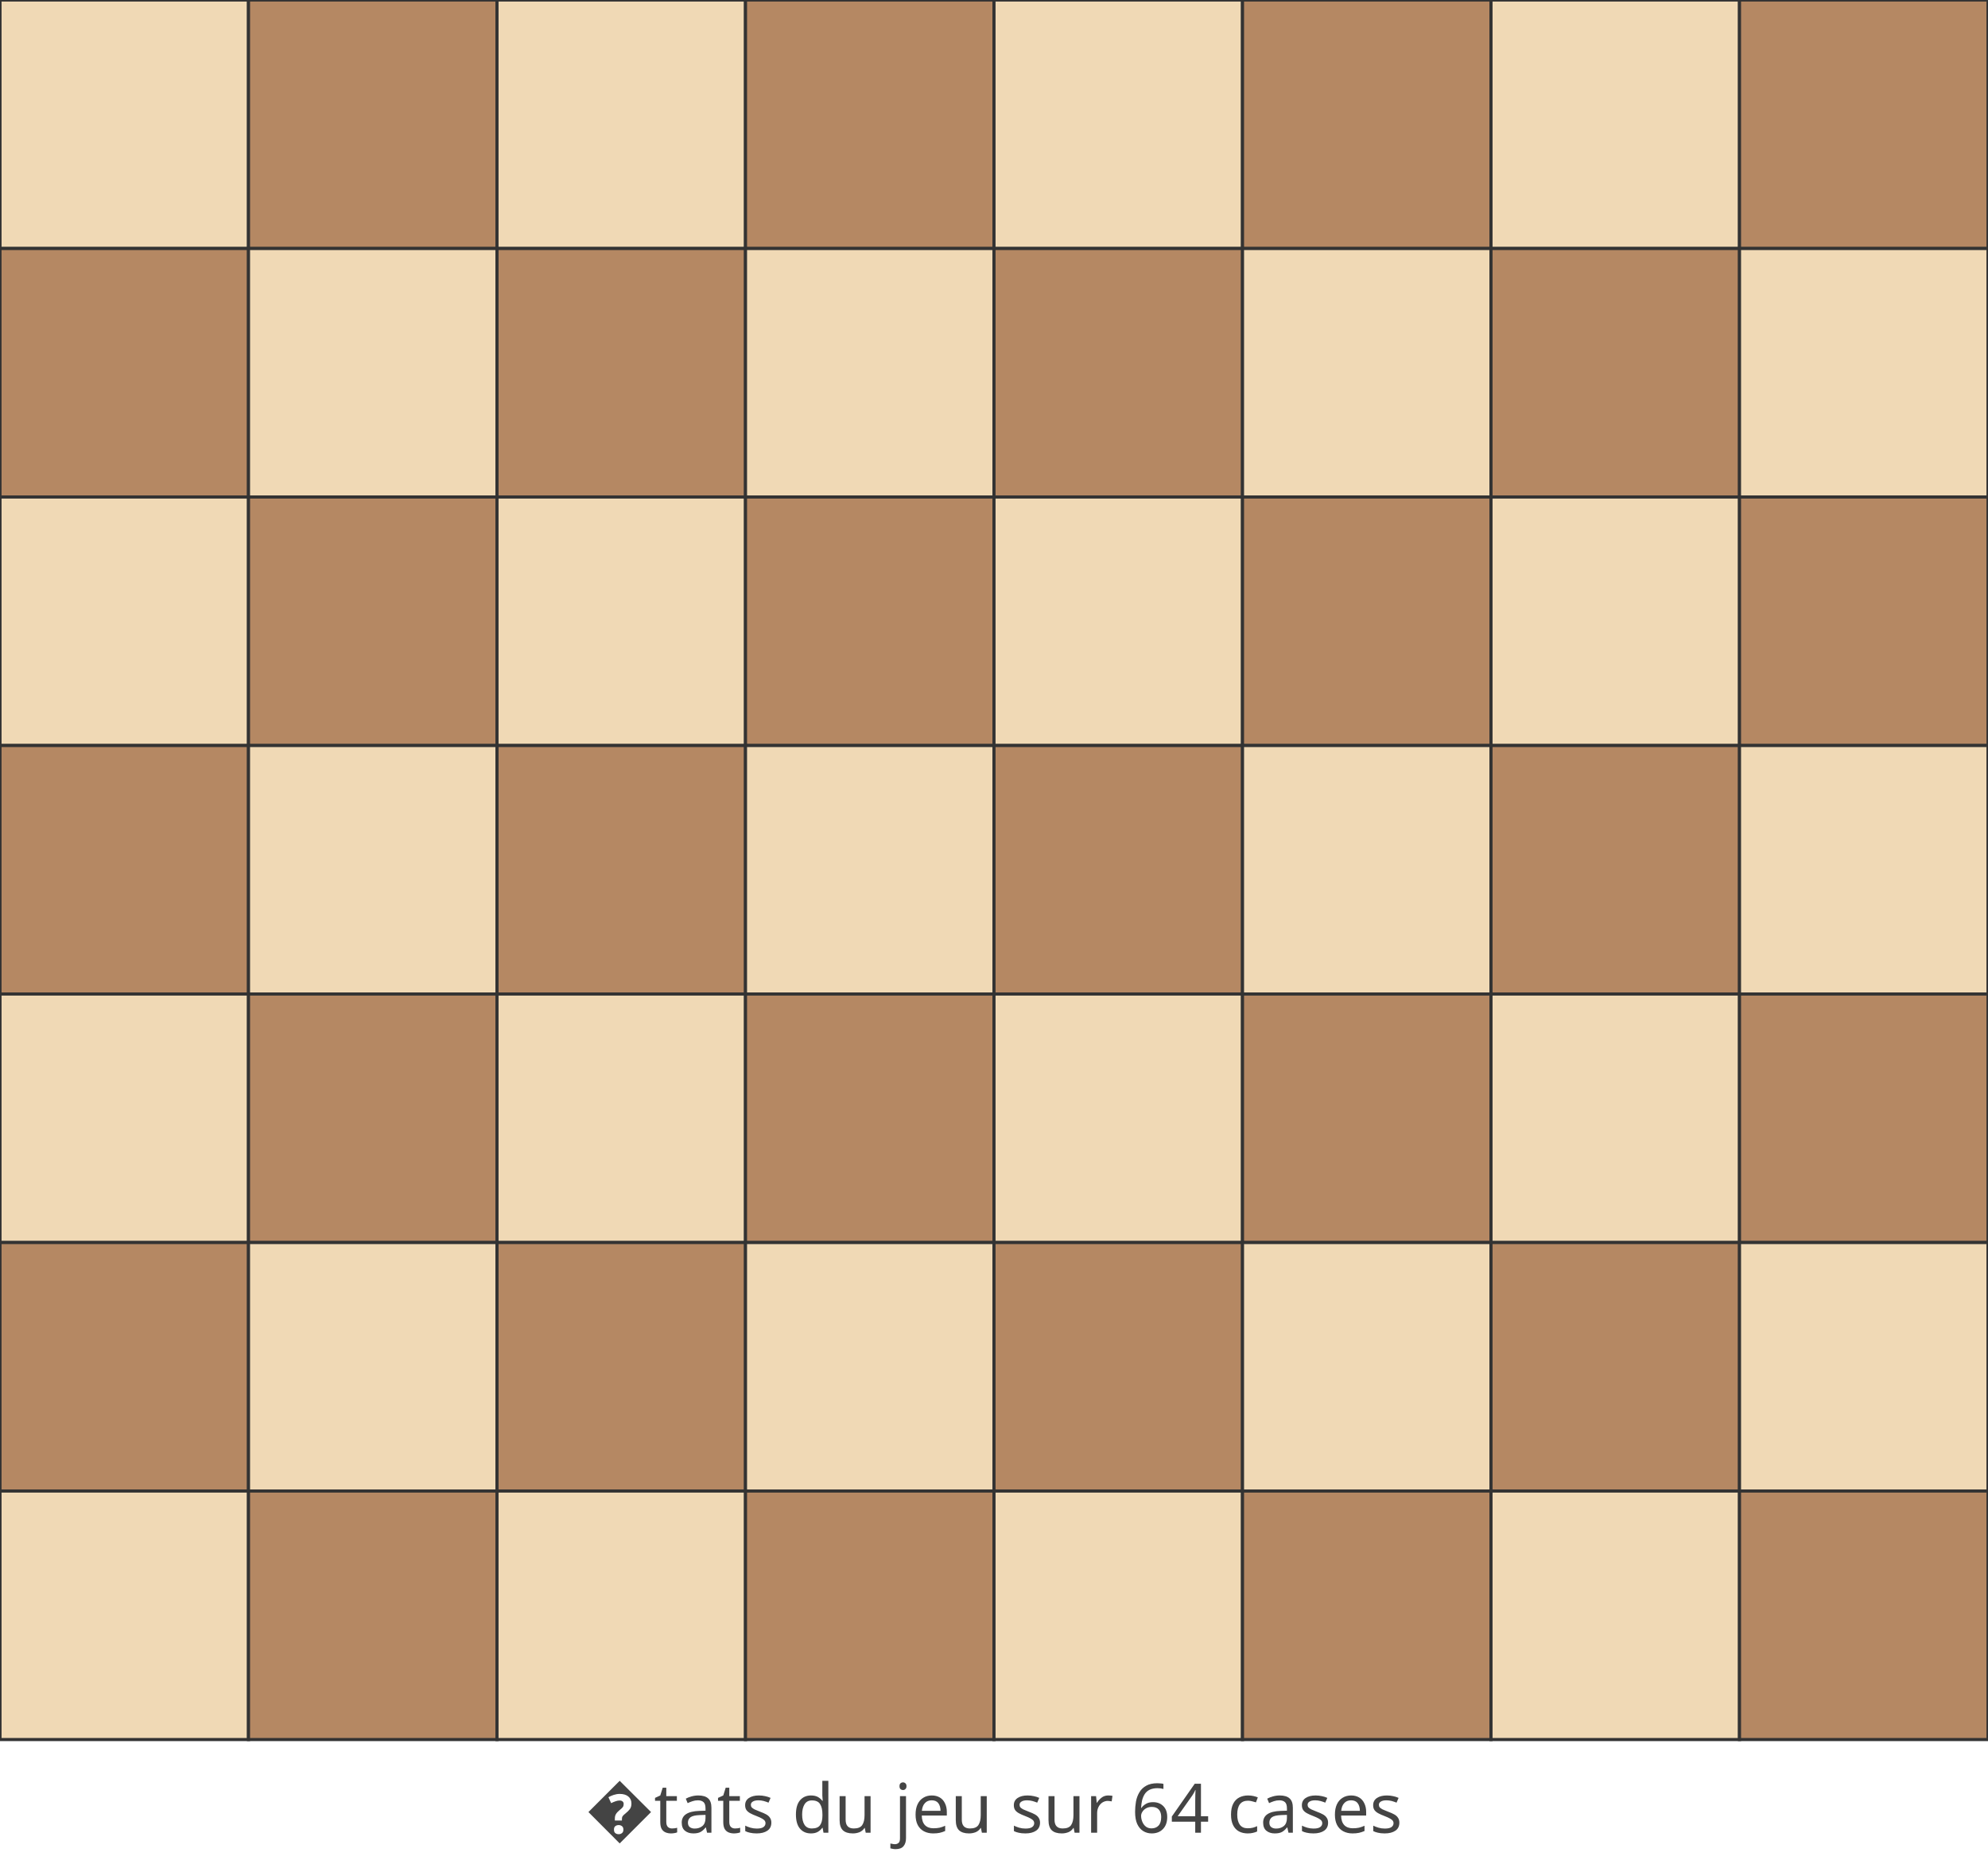
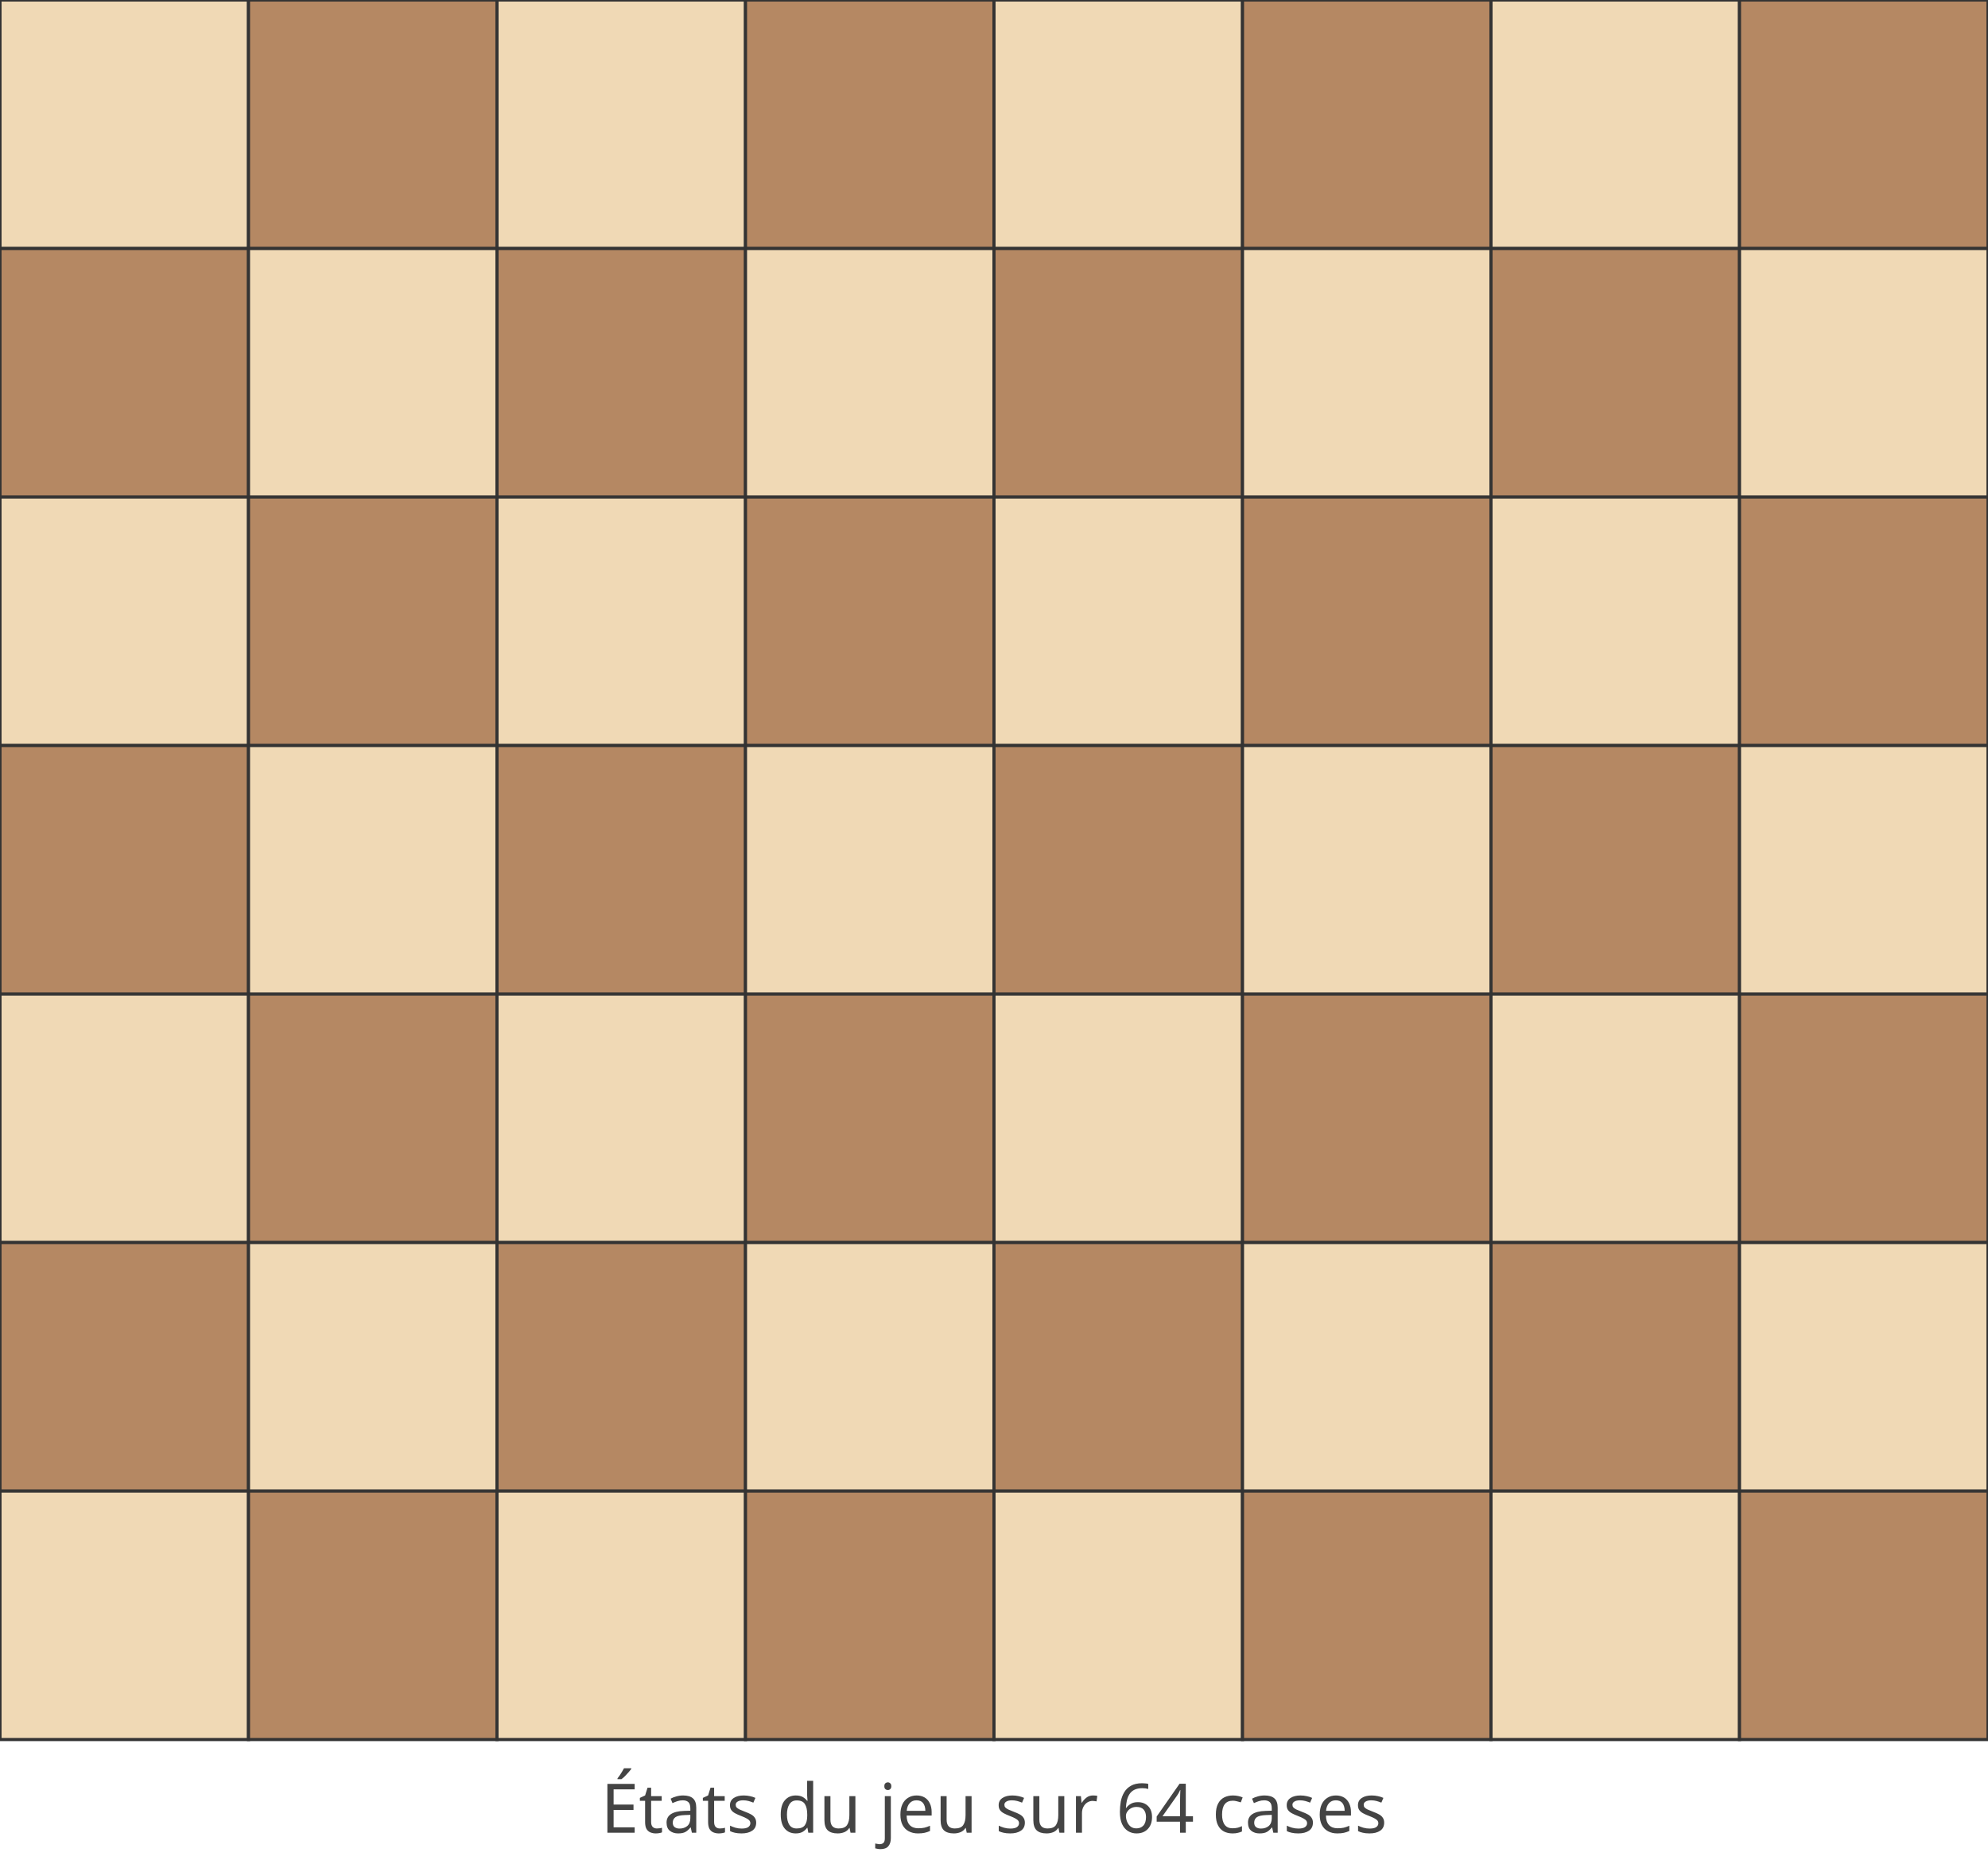
<svg xmlns="http://www.w3.org/2000/svg" width="320" height="300" viewBox="0 0 320 300" role="img" aria-labelledby="t1">
  <rect fill="#faf8ef" width="320" height="280" />
  <g stroke="#333" stroke-width="0.5">
    <rect x="0" y="0" width="40" height="40" fill="#f0d9b5" />
    <rect x="40" y="0" width="40" height="40" fill="#b58863" />
    <rect x="80" y="0" width="40" height="40" fill="#f0d9b5" />
    <rect x="120" y="0" width="40" height="40" fill="#b58863" />
    <rect x="160" y="0" width="40" height="40" fill="#f0d9b5" />
    <rect x="200" y="0" width="40" height="40" fill="#b58863" />
    <rect x="240" y="0" width="40" height="40" fill="#f0d9b5" />
    <rect x="280" y="0" width="40" height="40" fill="#b58863" />
    <rect x="0" y="40" width="40" height="40" fill="#b58863" />
    <rect x="40" y="40" width="40" height="40" fill="#f0d9b5" />
    <rect x="80" y="40" width="40" height="40" fill="#b58863" />
    <rect x="120" y="40" width="40" height="40" fill="#f0d9b5" />
    <rect x="160" y="40" width="40" height="40" fill="#b58863" />
    <rect x="200" y="40" width="40" height="40" fill="#f0d9b5" />
    <rect x="240" y="40" width="40" height="40" fill="#b58863" />
    <rect x="280" y="40" width="40" height="40" fill="#f0d9b5" />
    <rect x="0" y="80" width="40" height="40" fill="#f0d9b5" />
    <rect x="40" y="80" width="40" height="40" fill="#b58863" />
    <rect x="80" y="80" width="40" height="40" fill="#f0d9b5" />
    <rect x="120" y="80" width="40" height="40" fill="#b58863" />
    <rect x="160" y="80" width="40" height="40" fill="#f0d9b5" />
    <rect x="200" y="80" width="40" height="40" fill="#b58863" />
    <rect x="240" y="80" width="40" height="40" fill="#f0d9b5" />
    <rect x="280" y="80" width="40" height="40" fill="#b58863" />
    <rect x="0" y="120" width="40" height="40" fill="#b58863" />
    <rect x="40" y="120" width="40" height="40" fill="#f0d9b5" />
    <rect x="80" y="120" width="40" height="40" fill="#b58863" />
    <rect x="120" y="120" width="40" height="40" fill="#f0d9b5" />
    <rect x="160" y="120" width="40" height="40" fill="#b58863" />
    <rect x="200" y="120" width="40" height="40" fill="#f0d9b5" />
    <rect x="240" y="120" width="40" height="40" fill="#b58863" />
    <rect x="280" y="120" width="40" height="40" fill="#f0d9b5" />
    <rect x="0" y="160" width="40" height="40" fill="#f0d9b5" />
    <rect x="40" y="160" width="40" height="40" fill="#b58863" />
    <rect x="80" y="160" width="40" height="40" fill="#f0d9b5" />
    <rect x="120" y="160" width="40" height="40" fill="#b58863" />
    <rect x="160" y="160" width="40" height="40" fill="#f0d9b5" />
    <rect x="200" y="160" width="40" height="40" fill="#b58863" />
    <rect x="240" y="160" width="40" height="40" fill="#f0d9b5" />
    <rect x="280" y="160" width="40" height="40" fill="#b58863" />
    <rect x="0" y="200" width="40" height="40" fill="#b58863" />
    <rect x="40" y="200" width="40" height="40" fill="#f0d9b5" />
    <rect x="80" y="200" width="40" height="40" fill="#b58863" />
    <rect x="120" y="200" width="40" height="40" fill="#f0d9b5" />
    <rect x="160" y="200" width="40" height="40" fill="#b58863" />
    <rect x="200" y="200" width="40" height="40" fill="#f0d9b5" />
    <rect x="240" y="200" width="40" height="40" fill="#b58863" />
    <rect x="280" y="200" width="40" height="40" fill="#f0d9b5" />
    <rect x="0" y="240" width="40" height="40" fill="#f0d9b5" />
    <rect x="40" y="240" width="40" height="40" fill="#b58863" />
    <rect x="80" y="240" width="40" height="40" fill="#f0d9b5" />
    <rect x="120" y="240" width="40" height="40" fill="#b58863" />
    <rect x="160" y="240" width="40" height="40" fill="#f0d9b5" />
    <rect x="200" y="240" width="40" height="40" fill="#b58863" />
    <rect x="240" y="240" width="40" height="40" fill="#f0d9b5" />
    <rect x="280" y="240" width="40" height="40" fill="#b58863" />
  </g>
-   <text x="160" y="295" text-anchor="middle" font-size="11" fill="#444" font-family="system-ui,sans-serif">�tats du jeu sur 64 cases</text>
+   <text x="160" y="295" text-anchor="middle" font-size="11" fill="#444" font-family="system-ui,sans-serif">États du jeu sur 64 cases</text>
</svg>
